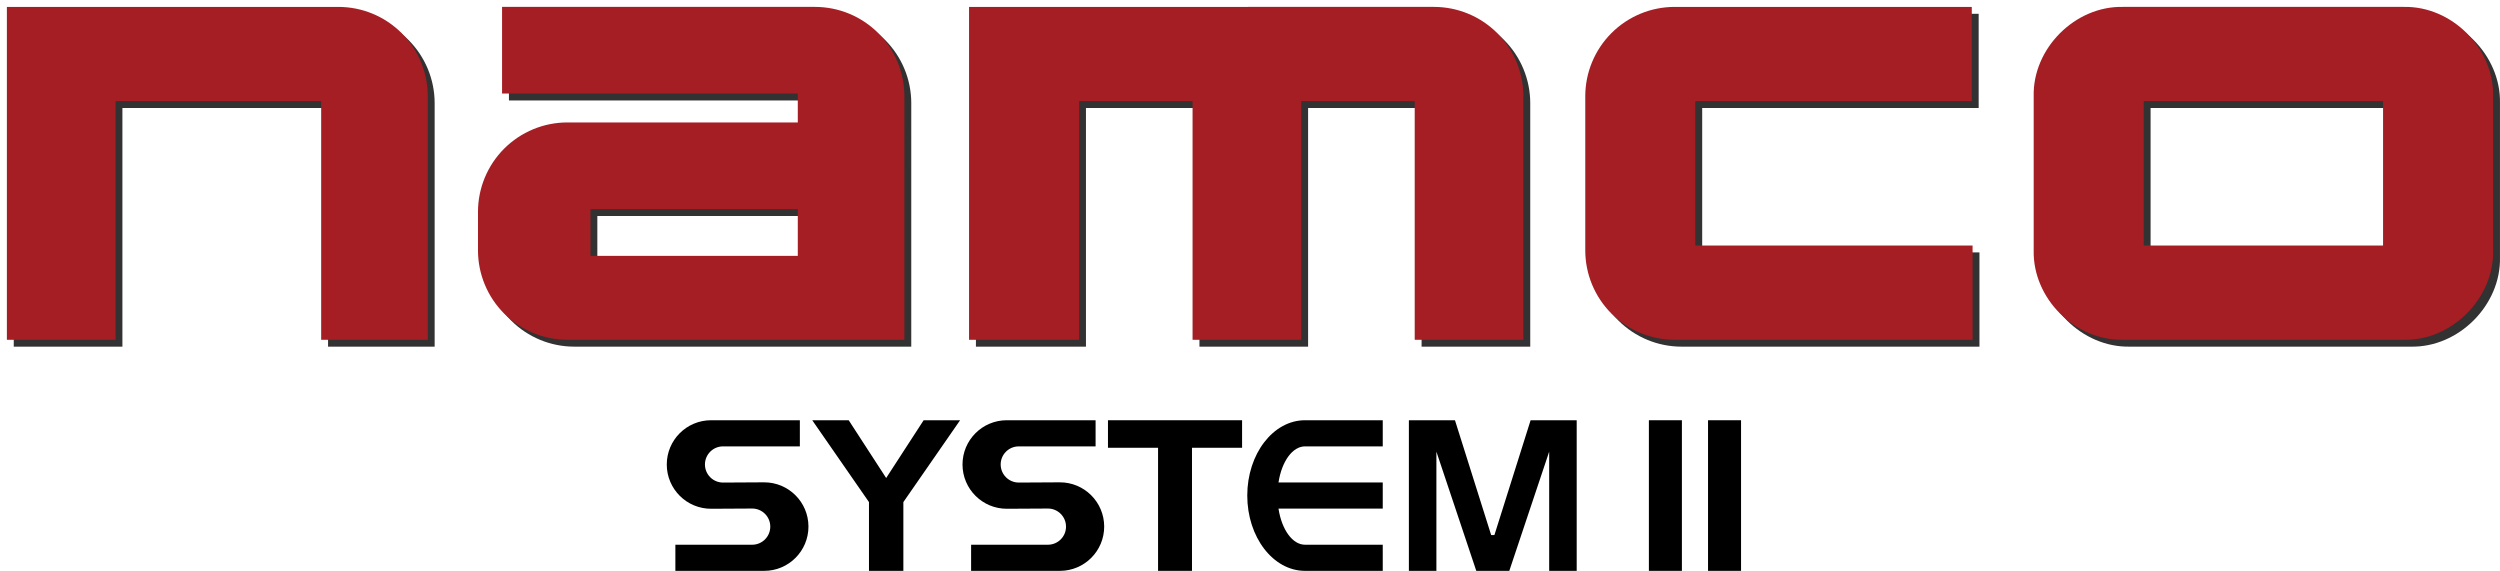
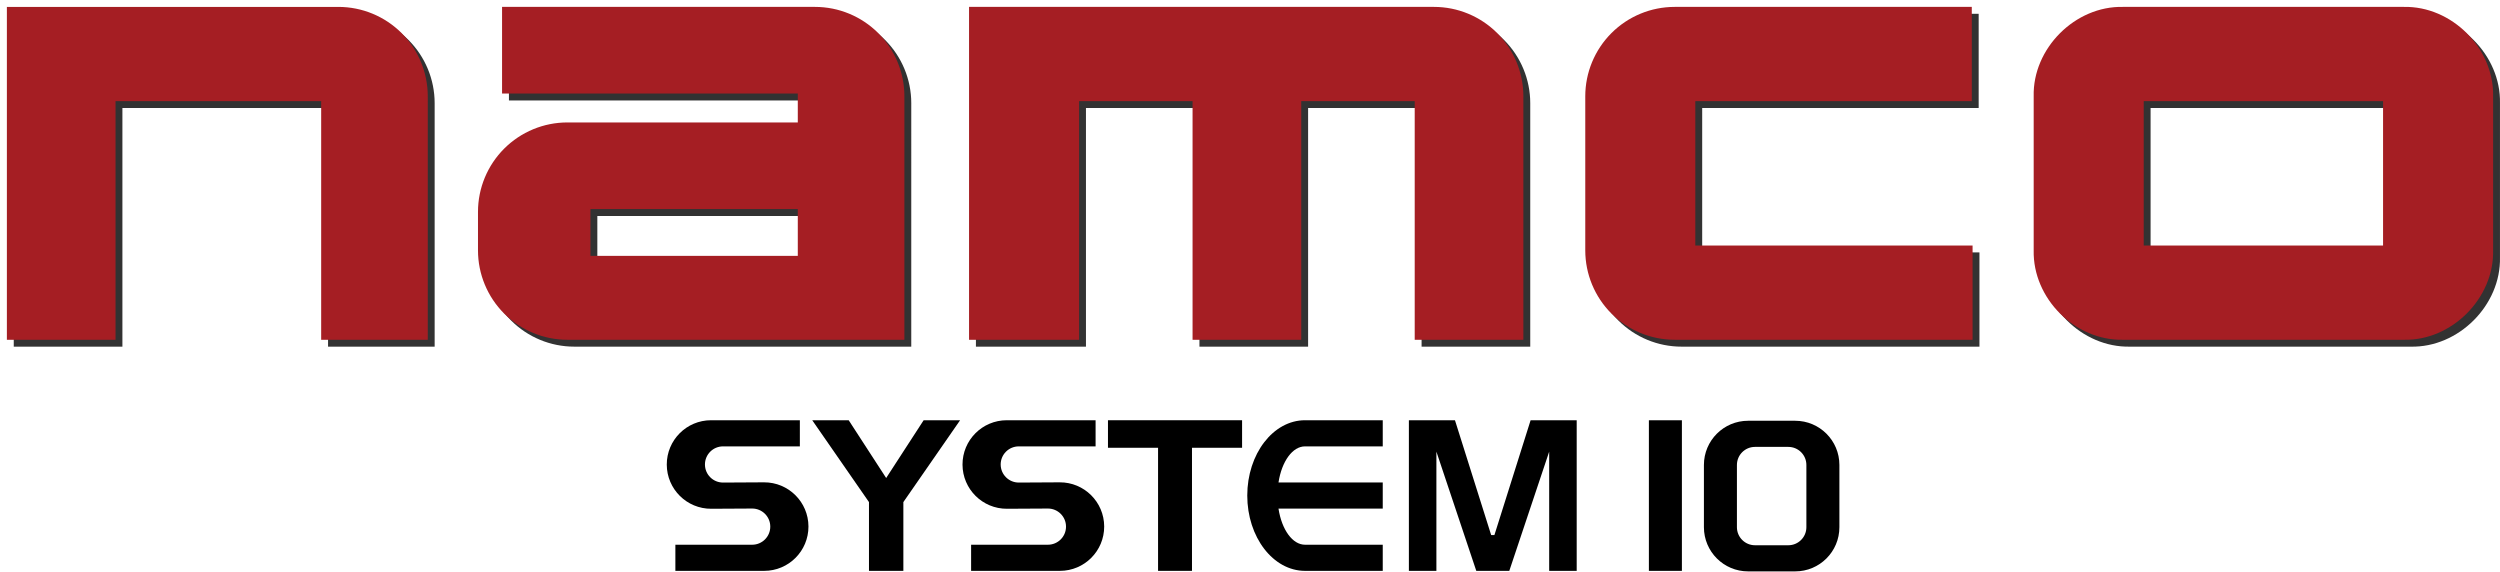
- <svg xmlns="http://www.w3.org/2000/svg" width="3635.027mm" height="830.034mm" viewBox="0 0 3635.027 830.033" version="1.1" id="svg1" xml:space="preserve">
+ <svg xmlns="http://www.w3.org/2000/svg" width="3635.027mm" height="830.797mm" viewBox="0 0 3635.027 830.797" version="1.1" id="svg1" xml:space="preserve">
  <defs id="defs1">
    <marker id="DistanceX" orient="auto" refX="0" refY="0" style="overflow:visible">
      <path d="M 3,-3 -3,3 M 0,-5 V 5" style="stroke:#000000;stroke-width:0.5" id="path1" />
    </marker>
    <pattern id="Hatch" patternUnits="userSpaceOnUse" width="8" height="8" x="0" y="0">
      <path d="M8 4 l-4,4" stroke="#000000" stroke-width="0.25" linecap="square" id="path2" />
      <path d="M6 2 l-4,4" stroke="#000000" stroke-width="0.25" linecap="square" id="path3" />
      <path d="M4 0 l-4,4" stroke="#000000" stroke-width="0.25" linecap="square" id="path4" />
    </pattern>
    <symbol id="*Model_Space" />
    <symbol id="*Paper_Space" />
    <symbol id="*Paper_Space0" />
    <marker id="DistanceX-0" orient="auto" refX="0" refY="0" style="overflow:visible">
      <path d="M 3,-3 -3,3 M 0,-5 V 5" style="stroke:#000000;stroke-width:0.5" id="path1-9" />
    </marker>
    <pattern id="Hatch-4" patternUnits="userSpaceOnUse" width="8" height="8" x="0" y="0">
      <path d="M8 4 l-4,4" stroke="#000000" stroke-width="0.25" linecap="square" id="path2-8" />
      <path d="M6 2 l-4,4" stroke="#000000" stroke-width="0.25" linecap="square" id="path3-8" />
      <path d="M4 0 l-4,4" stroke="#000000" stroke-width="0.25" linecap="square" id="path4-2" />
    </pattern>
    <symbol id="*Model_Space-4" />
    <symbol id="*Paper_Space-5" />
    <symbol id="*Paper_Space0-5" />
    <marker id="DistanceX-02" orient="auto" refX="0" refY="0" style="overflow:visible">
      <path d="M 3,-3 -3,3 M 0,-5 V 5" style="stroke:#000000;stroke-width:0.5" id="path1-4" />
    </marker>
    <pattern id="Hatch-8" patternUnits="userSpaceOnUse" width="8" height="8" x="0" y="0">
      <path d="M8 4 l-4,4" stroke="#000000" stroke-width="0.25" linecap="square" id="path2-6" />
      <path d="M6 2 l-4,4" stroke="#000000" stroke-width="0.25" linecap="square" id="path3-5" />
      <path d="M4 0 l-4,4" stroke="#000000" stroke-width="0.25" linecap="square" id="path4-0" />
    </pattern>
    <symbol id="*Model_Space-9" />
    <symbol id="*Paper_Space-0" />
    <symbol id="*Paper_Space0-0" />
    <marker id="DistanceX-2" orient="auto" refX="0" refY="0" style="overflow:visible">
      <path d="M 3,-3 -3,3 M 0,-5 V 5" style="stroke:#000000;stroke-width:0.5" id="path1-6" />
    </marker>
    <pattern id="Hatch-0" patternUnits="userSpaceOnUse" width="8" height="8" x="0" y="0">
      <path d="M8 4 l-4,4" stroke="#000000" stroke-width="0.25" linecap="square" id="path2-1" />
      <path d="M6 2 l-4,4" stroke="#000000" stroke-width="0.25" linecap="square" id="path3-6" />
      <path d="M4 0 l-4,4" stroke="#000000" stroke-width="0.25" linecap="square" id="path4-5" />
    </pattern>
    <symbol id="*Model_Space-7" />
    <symbol id="*Paper_Space-54" />
    <symbol id="*Paper_Space0-1" />
    <marker id="DistanceX-4" orient="auto" refX="0" refY="0" style="overflow:visible">
      <path d="M 3,-3 -3,3 M 0,-5 V 5" style="stroke:#000000;stroke-width:0.5" id="path1-3" />
    </marker>
    <pattern id="Hatch-9" patternUnits="userSpaceOnUse" width="8" height="8" x="0" y="0">
      <path d="M8 4 l-4,4" stroke="#000000" stroke-width="0.25" linecap="square" id="path2-88" />
      <path d="M6 2 l-4,4" stroke="#000000" stroke-width="0.25" linecap="square" id="path3-0" />
      <path d="M4 0 l-4,4" stroke="#000000" stroke-width="0.25" linecap="square" id="path4-8" />
    </pattern>
    <symbol id="*Model_Space-77" />
    <symbol id="*Paper_Space-8" />
    <symbol id="*Paper_Space0-3" />
    <marker id="DistanceX-7" orient="auto" refX="0" refY="0" style="overflow:visible">
      <path d="M 3,-3 -3,3 M 0,-5 V 5" style="stroke:#000000;stroke-width:0.5" id="path1-2" />
    </marker>
    <pattern id="Hatch-2" patternUnits="userSpaceOnUse" width="8" height="8" x="0" y="0">
      <path d="M8 4 l-4,4" stroke="#000000" stroke-width="0.25" linecap="square" id="path2-82" />
      <path d="M6 2 l-4,4" stroke="#000000" stroke-width="0.25" linecap="square" id="path3-89" />
      <path d="M4 0 l-4,4" stroke="#000000" stroke-width="0.25" linecap="square" id="path4-07" />
    </pattern>
    <symbol id="*Model_Space-8" />
    <symbol id="*Paper_Space-1" />
    <symbol id="*Paper_Space0-58" />
    <marker id="DistanceX-25" orient="auto" refX="0" refY="0" style="overflow:visible">
      <path d="M 3,-3 -3,3 M 0,-5 V 5" style="stroke:#000000;stroke-width:0.5" id="path1-36" />
    </marker>
    <pattern id="Hatch-1" patternUnits="userSpaceOnUse" width="8" height="8" x="0" y="0">
      <path d="M8 4 l-4,4" stroke="#000000" stroke-width="0.25" linecap="square" id="path2-86" />
      <path d="M6 2 l-4,4" stroke="#000000" stroke-width="0.25" linecap="square" id="path3-2" />
      <path d="M4 0 l-4,4" stroke="#000000" stroke-width="0.25" linecap="square" id="path4-1" />
    </pattern>
    <symbol id="*Model_Space-46" />
    <symbol id="*Paper_Space-2" />
    <symbol id="*Paper_Space0-9" />
    <marker id="DistanceX-5" orient="auto" refX="0" refY="0" style="overflow:visible">
      <path d="M 3,-3 -3,3 M 0,-5 V 5" style="stroke:#000000;stroke-width:0.5" id="path1-7" />
    </marker>
    <pattern id="Hatch-98" patternUnits="userSpaceOnUse" width="8" height="8" x="0" y="0">
      <path d="M8 4 l-4,4" stroke="#000000" stroke-width="0.25" linecap="square" id="path2-3" />
      <path d="M6 2 l-4,4" stroke="#000000" stroke-width="0.25" linecap="square" id="path3-02" />
      <path d="M4 0 l-4,4" stroke="#000000" stroke-width="0.25" linecap="square" id="path4-23" />
    </pattern>
    <symbol id="*Model_Space-6" />
    <symbol id="*Paper_Space-7" />
    <symbol id="*Paper_Space0-15" />
    <marker id="DistanceX-52" orient="auto" refX="0" refY="0" style="overflow:visible">
      <path d="M 3,-3 -3,3 M 0,-5 V 5" style="stroke:#000000;stroke-width:0.5" id="path1-8" />
    </marker>
    <pattern id="Hatch-07" patternUnits="userSpaceOnUse" width="8" height="8" x="0" y="0">
      <path d="M8 4 l-4,4" stroke="#000000" stroke-width="0.25" linecap="square" id="path2-2" />
      <path d="M6 2 l-4,4" stroke="#000000" stroke-width="0.25" linecap="square" id="path3-25" />
      <path d="M4 0 l-4,4" stroke="#000000" stroke-width="0.25" linecap="square" id="path4-9" />
    </pattern>
    <symbol id="*Model_Space-1" />
    <symbol id="*Paper_Space-08" />
    <symbol id="*Paper_Space0-50" />
    <marker id="DistanceX-58" orient="auto" refX="0" refY="0" style="overflow:visible">
      <path d="M 3,-3 -3,3 M 0,-5 V 5" style="stroke:#000000;stroke-width:0.5" id="path1-61" />
    </marker>
    <pattern id="Hatch-5" patternUnits="userSpaceOnUse" width="8" height="8" x="0" y="0">
      <path d="M8 4 l-4,4" stroke="#000000" stroke-width="0.25" linecap="square" id="path2-5" />
      <path d="M6 2 l-4,4" stroke="#000000" stroke-width="0.25" linecap="square" id="path3-1" />
      <path d="M4 0 l-4,4" stroke="#000000" stroke-width="0.25" linecap="square" id="path4-96" />
    </pattern>
    <symbol id="*Model_Space-45" />
    <symbol id="*Paper_Space-4" />
    <symbol id="*Paper_Space0-2" />
    <marker id="DistanceX-45" orient="auto" refX="0" refY="0" style="overflow:visible">
      <path d="M 3,-3 -3,3 M 0,-5 V 5" style="stroke:#000000;stroke-width:0.5" id="path1-62" />
    </marker>
    <pattern id="Hatch-53" patternUnits="userSpaceOnUse" width="8" height="8" x="0" y="0">
      <path d="M8 4 l-4,4" stroke="#000000" stroke-width="0.25" linecap="square" id="path2-56" />
      <path d="M6 2 l-4,4" stroke="#000000" stroke-width="0.25" linecap="square" id="path3-61" />
      <path d="M4 0 l-4,4" stroke="#000000" stroke-width="0.25" linecap="square" id="path4-4" />
    </pattern>
    <symbol id="*Model_Space-462" />
    <symbol id="*Paper_Space-6" />
    <symbol id="*Paper_Space0-8" />
    <marker id="DistanceX-09" orient="auto" refX="0" refY="0" style="overflow:visible">
      <path d="M 3,-3 -3,3 M 0,-5 V 5" style="stroke:#000000;stroke-width:0.5" id="path1-48" />
    </marker>
    <pattern id="Hatch-82" patternUnits="userSpaceOnUse" width="8" height="8" x="0" y="0">
      <path d="M8 4 l-4,4" stroke="#000000" stroke-width="0.25" linecap="square" id="path2-4" />
      <path d="M6 2 l-4,4" stroke="#000000" stroke-width="0.25" linecap="square" id="path3-55" />
      <path d="M4 0 l-4,4" stroke="#000000" stroke-width="0.25" linecap="square" id="path4-17" />
    </pattern>
    <symbol id="*Model_Space-11" />
    <symbol id="*Paper_Space-52" />
    <symbol id="*Paper_Space0-7" />
    <marker id="DistanceX-094" orient="auto" refX="0" refY="0" style="overflow:visible">
      <path d="M 3,-3 -3,3 M 0,-5 V 5" style="stroke:#000000;stroke-width:0.5" id="path1-88" />
    </marker>
    <pattern id="Hatch-24" patternUnits="userSpaceOnUse" width="8" height="8" x="0" y="0">
      <path d="M8 4 l-4,4" stroke="#000000" stroke-width="0.25" linecap="square" id="path2-55" />
      <path d="M6 2 l-4,4" stroke="#000000" stroke-width="0.25" linecap="square" id="path3-17" />
      <path d="M4 0 l-4,4" stroke="#000000" stroke-width="0.25" linecap="square" id="path4-11" />
    </pattern>
    <symbol id="*Model_Space-5" />
    <symbol id="*Paper_Space-27" />
    <symbol id="*Paper_Space0-6" />
    <marker id="DistanceX-0948" orient="auto" refX="0" refY="0" style="overflow:visible">
      <path d="M 3,-3 -3,3 M 0,-5 V 5" style="stroke:#000000;stroke-width:0.5" id="path1-82" />
    </marker>
    <pattern id="Hatch-45" patternUnits="userSpaceOnUse" width="8" height="8" x="0" y="0">
      <path d="M8 4 l-4,4" stroke="#000000" stroke-width="0.25" linecap="square" id="path2-51" />
      <path d="M6 2 l-4,4" stroke="#000000" stroke-width="0.25" linecap="square" id="path3-7" />
      <path d="M4 0 l-4,4" stroke="#000000" stroke-width="0.25" linecap="square" id="path4-115" />
    </pattern>
    <symbol id="*Model_Space-2" />
    <symbol id="*Paper_Space-76" />
    <symbol id="*Paper_Space0-14" />
    <marker id="DistanceX-76" orient="auto" refX="0" refY="0" style="overflow:visible">
      <path d="M 3,-3 -3,3 M 0,-5 V 5" style="stroke:#000000;stroke-width:0.5" id="path1-1" />
    </marker>
    <pattern id="Hatch-89" patternUnits="userSpaceOnUse" width="8" height="8" x="0" y="0">
      <path d="M8 4 l-4,4" stroke="#000000" stroke-width="0.25" linecap="square" id="path2-27" />
      <path d="M6 2 l-4,4" stroke="#000000" stroke-width="0.25" linecap="square" id="path3-9" />
      <path d="M4 0 l-4,4" stroke="#000000" stroke-width="0.25" linecap="square" id="path4-54" />
    </pattern>
    <symbol id="*Model_Space-3" />
    <symbol id="*Paper_Space-12" />
    <symbol id="*Paper_Space0-33" />
    <marker id="DistanceX-44" orient="auto" refX="0" refY="0" style="overflow:visible">
      <path d="M 3,-3 -3,3 M 0,-5 V 5" style="stroke:#000000;stroke-width:0.5" id="path1-60" />
    </marker>
    <pattern id="Hatch-6" patternUnits="userSpaceOnUse" width="8" height="8" x="0" y="0">
      <path d="M8 4 l-4,4" stroke="#000000" stroke-width="0.25" linecap="square" id="path2-61" />
      <path d="M6 2 l-4,4" stroke="#000000" stroke-width="0.25" linecap="square" id="path3-84" />
      <path d="M4 0 l-4,4" stroke="#000000" stroke-width="0.25" linecap="square" id="path4-963" />
    </pattern>
    <symbol id="*Model_Space-78" />
    <symbol id="*Paper_Space-82" />
    <symbol id="*Paper_Space0-91" />
  </defs>
  <g id="g3" style="display:inline">
    <g id="g9" transform="matrix(0.2645833,0,0,0.2645833,17.50079,443.033)" style="display:inline;fill:#000000;fill-opacity:0.803">
      <path id="path5" style="fill:#000000;fill-opacity:0.803;stroke:none;stroke-width:0.945;stroke-linecap:round" d="m 178.216,163.218 v 484 H 336.199 V 300.219 h 299.006 v 346.999 h 154.993 l 0.005,-354 c 0.003,-34.478 -13.692,-67.544 -38.072,-91.924 -24.38,-24.38 -57.446,-38.076 -91.923,-38.076 z" transform="matrix(3.779528,0,0,3.779528,-664.1265,-2215.626)" />
      <path d="M 898.216,163.217 V 289.217 h 430.001 v 42 H 993.224 c -34.482,3e-5 -67.548,13.697 -91.928,38.076 -24.38,24.38 -38.076,57.445 -38.08,91.924 v 56 c 0.005,34.478 13.701,67.544 38.08,91.924 24.38,24.38 57.446,38.076 91.928,38.076 h 489.985 l 0.01,-354 c 0.01,-34.478 -13.691,-67.544 -38.071,-91.924 -24.38,-24.38 -57.445,-38.076 -91.924,-38.076 z m 128.535,294 h 301.466 v 68 h -301.466 z" style="fill:#000000;fill-opacity:0.803;stroke:none;stroke-width:0.945;stroke-linecap:round" id="path6" transform="matrix(3.779528,0,0,3.779528,-664.1265,-2215.626)" />
      <path id="path7" style="fill:#000000;fill-opacity:0.803;stroke:none;stroke-width:3.571;stroke-linecap:round" d="M 5297.01,-1598.74 V 230.551 h 604.72 V -1080.94 h 623.62 V 230.551 h 597.17 V -1080.94 h 623.62 V 230.551 h 597.17 v -1337.952 c 0,-130.312 -51.767,-255.286 -143.911,-347.43 -92.144,-92.144 -217.118,-143.91 -347.428,-143.91 z" />
      <path id="path8" style="fill:#000000;fill-opacity:0.803;stroke:none;stroke-width:3.571;stroke-linecap:round" d="m 10807.6,-1598.74 -1632.798,-10e-5 c -130.31,-10e-5 -255.283,51.766 -347.427,143.91 -92.144,92.144 -143.91,217.118 -143.912,347.43 v 846.614 c 0,130.311 51.768,255.285 143.912,347.429 92.144,92.144 217.118,143.91 347.427,143.91 L 10811.9,230.551 V -287.244 H 9288.19 v -793.696 h 1519.41 z" />
      <path d="m 11639.1,-1598.741 c -263.418,-6.18 -497.563,227.966 -491.392,491.34 v 846.613 c -5.564,264.138 227.208,496.91 491.369,491.338 H 13181.1 c 263.375,6.181 497.521,-227.964 491.321,-491.338 v -846.613 c 5.716,-263.883 -227.319,-497.012 -491.321,-491.34 z m 113.299,517.801 H 13067.7 v 793.695 h -1315.301 z" style="fill:#000000;fill-opacity:0.803;stroke:none;stroke-width:3.571;stroke-linecap:round" id="path9" />
    </g>
    <g id="g83" transform="matrix(0.2645833,0,0,0.2645833,7.500191,433.0329)" style="display:inline">
      <path id="path127" style="fill:#a51e23;fill-opacity:1;stroke:none;stroke-width:0.945;stroke-linecap:round" d="m 178.216,163.218 v 484 H 336.199 V 300.219 h 299.006 v 346.999 h 154.993 l 0.005,-354 c 0.003,-34.478 -13.692,-67.544 -38.072,-91.924 -24.38,-24.38 -57.446,-38.076 -91.923,-38.076 z" transform="matrix(3.779528,0,0,3.779528,-664.1265,-2215.626)" />
      <path d="M 898.216,163.217 V 289.217 h 430.001 v 42 H 993.224 c -34.482,3e-5 -67.548,13.697 -91.928,38.076 -24.38,24.38 -38.076,57.445 -38.08,91.924 v 56 c 0.005,34.478 13.701,67.544 38.08,91.924 24.38,24.38 57.446,38.076 91.928,38.076 h 489.985 l 0.01,-354 c 0.01,-34.478 -13.691,-67.544 -38.071,-91.924 -24.38,-24.38 -57.445,-38.076 -91.924,-38.076 z m 128.535,294 h 301.466 v 68 h -301.466 z" style="fill:#a51e23;fill-opacity:1;stroke:none;stroke-width:0.945;stroke-linecap:round" id="path128" transform="matrix(3.779528,0,0,3.779528,-664.1265,-2215.626)" />
      <path id="path41" style="fill:#a51e23;fill-opacity:1;stroke:none;stroke-width:3.571;stroke-linecap:round" d="M 5297.01,-1598.74 V 230.551 h 604.72 V -1080.94 h 623.62 V 230.551 h 597.17 V -1080.94 h 623.62 V 230.551 h 597.17 v -1337.952 c 0,-130.312 -51.767,-255.286 -143.911,-347.43 -92.144,-92.144 -217.118,-143.91 -347.428,-143.91 z" />
      <path id="path51" style="fill:#a51e23;fill-opacity:1;stroke:none;stroke-width:3.571;stroke-linecap:round" d="m 10807.6,-1598.74 -1632.798,-10e-5 c -130.31,-10e-5 -255.283,51.766 -347.427,143.91 -92.144,92.144 -143.91,217.118 -143.912,347.43 v 846.614 c 0,130.311 51.768,255.285 143.912,347.429 92.144,92.144 217.118,143.91 347.427,143.91 L 10811.9,230.551 V -287.244 H 9288.19 v -793.696 h 1519.41 z" />
      <path d="m 11639.1,-1598.741 c -263.418,-6.18 -497.563,227.966 -491.392,491.34 v 846.613 c -5.564,264.138 227.208,496.91 491.369,491.338 H 13181.1 c 263.375,6.181 497.521,-227.964 491.321,-491.338 v -846.613 c 5.716,-263.883 -227.319,-497.012 -491.321,-491.34 z m 113.299,517.801 H 13067.7 v 793.695 h -1315.301 z" style="fill:#a51e23;fill-opacity:1;stroke:none;stroke-width:3.571;stroke-linecap:round" id="path129" />
    </g>
  </g>
  <g id="g260" style="display:inline;fill:#000000;fill-opacity:1">
    <path id="path16-1" style="fill:#000000;fill-opacity:1;stroke:none;stroke-width:1;stroke-linecap:round;stroke-dasharray:none" d="m 1111.142,830.032 c 35.614,9.3e-4 64.458,-28.923 64.358,-64.537 -0.099,-35.614 -29.104,-64.377 -64.718,-64.177 l -59.328,0.333 c -14.558,0.08 -26.413,-11.677 -26.453,-26.235 -0.041,-14.558 11.749,-26.381 26.307,-26.382 h 111.691 V 611.033 l -129.141,-1e-5 c -35.614,8.3e-4 -64.456,28.924 -64.356,64.537 0.099,35.613 29.102,64.375 64.714,64.176 l 59.328,-0.331 c 14.559,-0.081 26.415,11.677 26.456,26.235 0.041,14.558 -11.75,26.382 -26.308,26.382 l -111.691,-5e-5 v 37.999 z" />
    <path d="m 1181.001,611.033 82.5,119 v 99.999 h 49.998 v -99.999 l 82.5,-119 h -52.999 l -54.501,84 -54.499,-84 z" style="display:inline;fill:#000000;fill-opacity:1;stroke:none;stroke-width:1;stroke-linecap:round;stroke-dasharray:none" id="path99" />
    <path id="path258" style="display:inline;fill:#000000;fill-opacity:1;stroke:none;stroke-width:1;stroke-linecap:round;stroke-dasharray:none" d="m 1541.142,830.032 c 35.614,9.3e-4 64.458,-28.923 64.358,-64.537 -0.099,-35.614 -29.104,-64.377 -64.718,-64.177 l -59.328,0.333 c -14.558,0.08 -26.413,-11.677 -26.453,-26.235 -0.041,-14.558 11.749,-26.381 26.307,-26.382 h 111.691 V 611.033 l -129.141,-1e-5 c -35.614,8.3e-4 -64.456,28.924 -64.356,64.537 0.099,35.613 29.102,64.375 64.714,64.176 l 59.328,-0.331 c 14.559,-0.081 26.415,11.677 26.456,26.235 0.041,14.558 -11.75,26.382 -26.308,26.382 l -111.691,-5e-5 v 37.999 z" />
    <path d="m 1610.999,611.033 v 40.026 h 72.835 v 178.973 h 49.331 V 651.059 h 72.835 v -40.026 z" style="display:inline;fill:#000000;fill-opacity:1;stroke:none;stroke-width:1;stroke-linecap:round;stroke-dasharray:none" id="path248" />
    <path id="path57-1" style="fill:#000000;fill-opacity:1;stroke:none;stroke-width:1;stroke-linecap:round;stroke-dasharray:none" d="m 2010.529,611.033 v 38 h -113.028 c -17.998,3e-5 -33.779,21.486 -38.562,52.5 l 151.591,-4.1e-4 v 38.002 h -151.591 c 4.783,31.014 20.564,52.5 38.562,52.5 l 113.028,-6e-5 v 37.999 l -113.028,-3.2e-4 c -46.378,-0.026 -83.964,-49.043 -83.964,-109.5 0,-60.457 37.586,-109.474 83.964,-109.5 z" />
-     <path d="m 2048.531,611.033 v 218.999 h 40 v -173.343 l 58,173.343 h 48.001 l 57.999,-173.343 v 173.343 h 40 V 611.033 h -67.001 l -52.655,167.001 h -4.688 L 2115.529,611.033 Z" style="display:inline;fill:#000000;fill-opacity:1;stroke:none;stroke-width:1;stroke-linecap:round;stroke-dasharray:none" id="path251" />
-     <path id="path257" style="display:inline;fill:#000000;fill-opacity:1;stroke:none;stroke-width:1;stroke-linecap:round;stroke-dasharray:none" d="m 2483.5,611.033 v 218.999 h 48.001 V 611.033 Z m -86,0 v 218.999 h 48.001 V 611.033 Z" />
+     <path d="m 2048.531,611.033 v 218.999 h 40 v -173.343 l 58,173.343 h 48.001 l 57.999,-173.343 v 173.343 h 40 V 611.033 h -67.001 l -52.655,167.001 h -4.688 l -52.657,-167.001 z" style="display:inline;fill:#000000;fill-opacity:1;stroke:none;stroke-width:1;stroke-linecap:round;stroke-dasharray:none" id="path251" />
+     <path id="path33-1" style="display:inline;fill:#000000;fill-opacity:1;stroke:none;stroke-width:1;stroke-linecap:round;stroke-dasharray:none" d="m 2397.5,611.033 v 218.999 h 48.001 V 611.033 Z m 144.255,0.765 c -35.482,10e-5 -64.245,28.766 -64.245,64.25 v 90.5 c 0,35.484 28.763,64.25 64.245,64.249 h 68.5 c 35.486,3.5e-4 64.256,-28.765 64.246,-64.249 v -90.5 c 0.01,-35.484 -28.76,-64.25 -64.246,-64.25 z m 9.998,38 h 10e-4 48.498 c 14.5,1.1e-4 26.247,11.753 26.247,26.25 v 90.5 c 0.01,14.497 -11.748,26.25 -26.245,26.25 h -48.498 c -14.497,2.6e-4 -26.25,-11.752 -26.25,-26.25 v -90.5 c 0,-14.497 11.75,-26.249 26.246,-26.25 z" />
  </g>
</svg>
